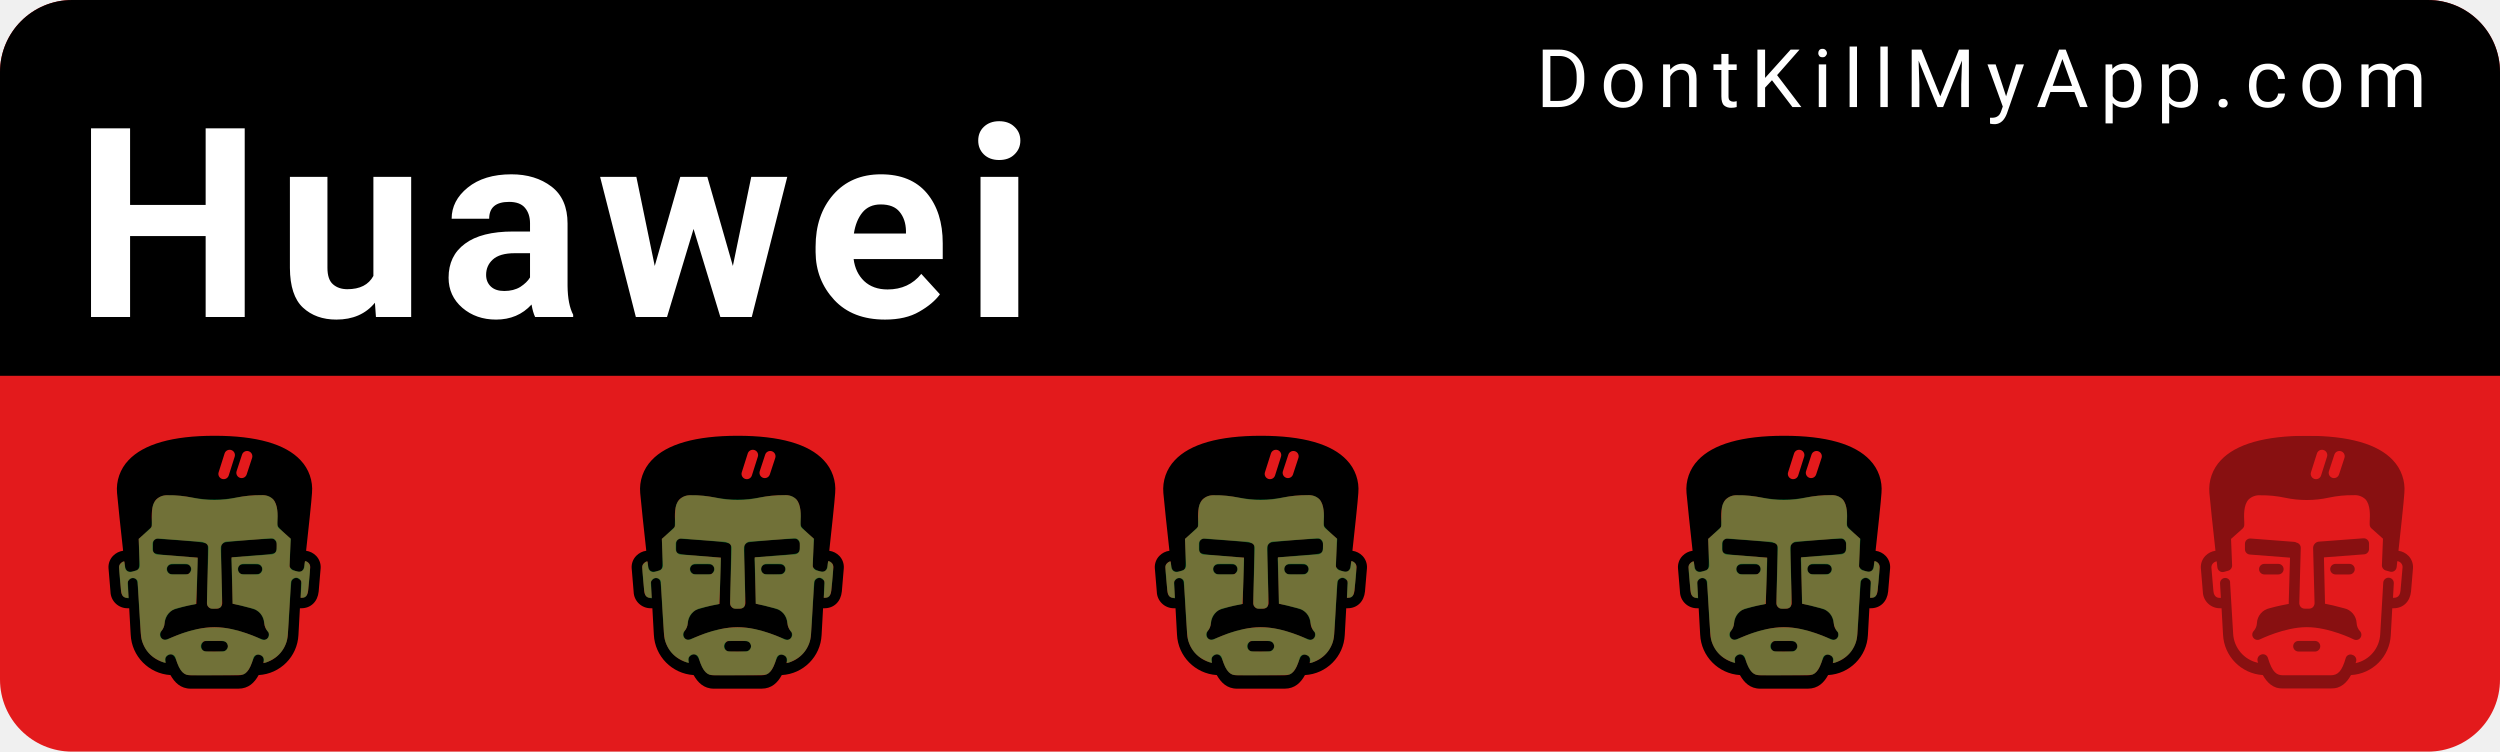
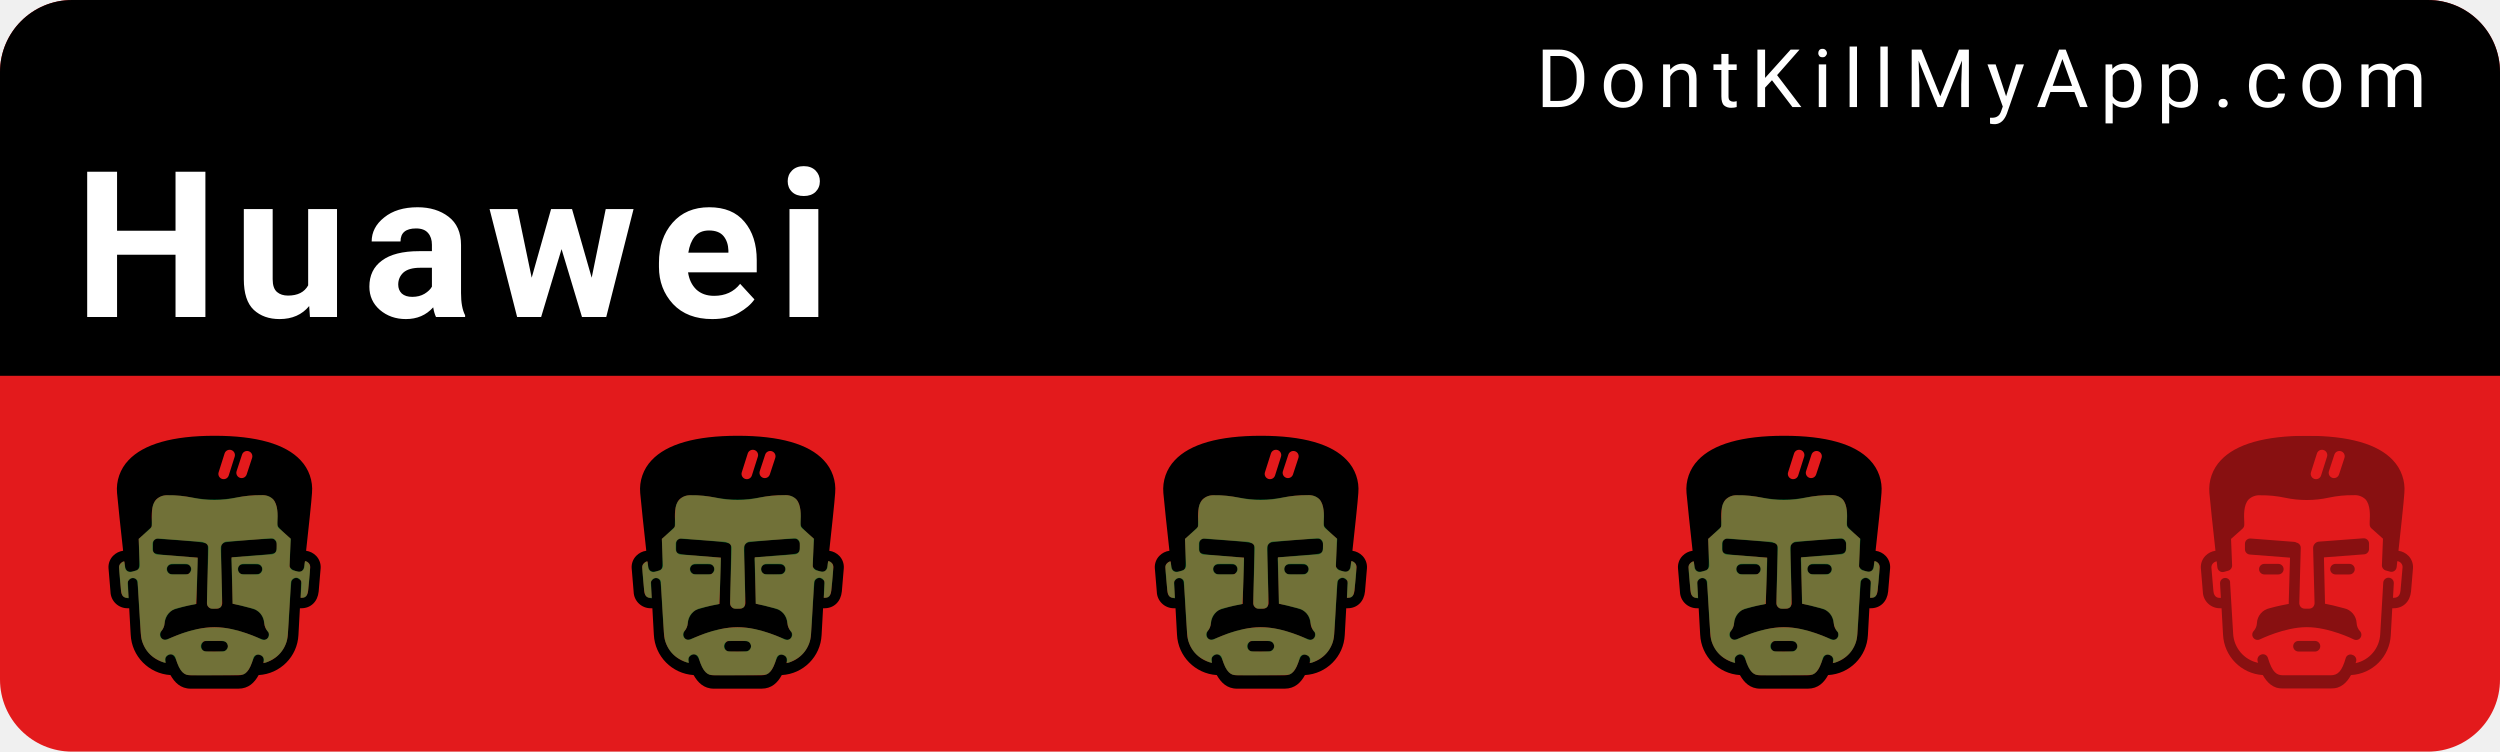
<svg xmlns="http://www.w3.org/2000/svg" width="153mm" height="46mm" viewBox="0 0 153 46" version="1.1" id="svg8">
  <defs id="defs2" />
  <g id="layer1" transform="translate(0,-251)">
    <rect style="color:#000000;clip-rule:nonzero;display:inline;overflow:visible;visibility:visible;opacity:1;isolation:auto;mix-blend-mode:normal;color-interpolation:sRGB;color-interpolation-filters:linearRGB;solid-color:#000000;solid-opacity:1;fill:#e31a1c;fill-opacity:1;fill-rule:nonzero;stroke:none;stroke-width:0.529;stroke-linecap:round;stroke-linejoin:miter;stroke-miterlimit:4;stroke-dasharray:none;stroke-dashoffset:0;stroke-opacity:1;color-rendering:auto;image-rendering:auto;shape-rendering:auto;text-rendering:auto;enable-background:accumulate" id="bkg" width="153" height="46" x="6.5503158e-15" y="251" rx="4.416" ry="4.416" />
    <path style="color:#000000;clip-rule:nonzero;display:inline;overflow:visible;visibility:visible;opacity:1;isolation:auto;mix-blend-mode:normal;color-interpolation:sRGB;color-interpolation-filters:linearRGB;solid-color:#000000;solid-opacity:1;fill:#000000;fill-opacity:1;fill-rule:nonzero;stroke:none;stroke-width:2;stroke-linecap:round;stroke-linejoin:miter;stroke-miterlimit:4;stroke-dasharray:none;stroke-dashoffset:0;stroke-opacity:1;color-rendering:auto;image-rendering:auto;shape-rendering:auto;text-rendering:auto;enable-background:accumulate" d="M 16.689,0 C 7.443,0 0,7.443 0,16.689 V 86.93 H 578.268 V 16.689 C 578.268,7.443 570.824,0 561.578,0 Z" id="bkgtop" transform="matrix(0.2645833,0,0,0.2645833,0,251)" />
    <text xml:space="preserve" style="font-style:normal;font-variant:normal;font-weight:300;font-stretch:normal;font-size:9.648px;line-height:0%;font-family:Roboto;-inkscape-font-specification:'Roboto Light';text-align:start;letter-spacing:0.685px;word-spacing:0px;writing-mode:lr-tb;text-anchor:start;fill:#ffffff;fill-opacity:1;stroke:none;stroke-width:0.201px;stroke-linecap:butt;stroke-linejoin:miter;stroke-opacity:1" x="94.007" y="257.55" id="link">
      <tspan id="tspan817" x="94.007" y="257.55" style="font-style:normal;font-variant:normal;font-weight:normal;font-stretch:normal;font-size:4.939px;font-family:Roboto;-inkscape-font-specification:Roboto;fill:#ffffff;stroke-width:0.201px">DontKillMyApp.com</tspan>
    </text>
    <text xml:space="preserve" style="font-style:normal;font-variant:normal;font-weight:bold;font-stretch:normal;font-size:12.7px;line-height:0%;font-family:Roboto;-inkscape-font-specification:'Roboto Bold';text-align:start;letter-spacing:0.902px;word-spacing:0px;writing-mode:lr-tb;text-anchor:start;fill:#ffffff;fill-opacity:1;stroke:none;stroke-width:0.265px;stroke-linecap:butt;stroke-linejoin:miter;stroke-opacity:1" x="4.538" y="270.402" id="vendor">
-       <tspan id="tspan821" x="4.538" y="270.402" style="font-style:normal;font-variant:normal;font-weight:bold;font-stretch:normal;font-size:16.228px;font-family:Roboto;-inkscape-font-specification:'Roboto Bold';fill:#ffffff;stroke-width:0.265px">Huawei</tspan>
+       <tspan id="tspan821" x="4.538" y="270.402" style="font-style:normal;font-variant:normal;font-weight:bold;font-stretch:normal;font-size:12.5px;font-family:Roboto;-inkscape-font-specification:'Roboto Bold';fill:#ffffff;stroke-width:0.265px">Huawei</tspan>
    </text>
    <g id="poo1" transform="matrix(0.01510025,0,0,0.01510025,5.393161,277.6693)">
      <svg data-name="Layer 1" viewBox="0 0 63.326 75.47" x="0px" y="0px" version="1.1" id="svg18" width="1025" height="1025">
        <defs id="defs22" />
        <path d="m 23.128,41.38 a 1.575,1.575 0 1 0 0,-3.15 h -4.17 a 1.575,1.575 0 1 0 0,3.15 z" id="path4" />
        <path d="m 40.188,38.23 a 1.575,1.575 0 0 0 0,3.15 h 4.17 a 1.575,1.575 0 1 0 0,-3.15 z" id="path6" />
        <path d="m 34.188,61.23 h -5.05 a 1.575,1.575 0 1 0 0,3.15 h 5.05 a 1.58,1.58 0 0 0 0,-3.15 z" id="path8" />
        <path d="m 48.448,30.6 -13.34,1 a 1.94,1.94 0 0 0 -1.6,1.87 l 0.43,16.3 a 1.77,1.77 0 0 1 -0.45,1.34 1.62,1.62 0 0 1 -1.19,0.48 h -1.27 a 1.62,1.62 0 0 1 -1.19,-0.48 1.79,1.79 0 0 1 -0.45,-1.36 l 0.43,-16.28 a 1.57,1.57 0 0 0 -1.25,-1.58 1.56,1.56 0 0 0 -0.7,-0.23 l -13,-1 a 1.57,1.57 0 0 0 -1.7,1.57 v 1.64 a 1.57,1.57 0 0 0 1.45,1.57 l 12,0.93 -0.38,13.22 a 5.46,5.46 0 0 0 0,0.58 c -1.2,0.22 -3.26,0.61 -5.7,1.29 a 4.77,4.77 0 0 0 -3.8,4.48 3.74,3.74 0 0 1 -0.95,2.31 1.58,1.58 0 0 0 1.83,2.51 c 0.07,0 7.3,-3.65 14,-3.65 6.7,0 13.94,3.61 14,3.65 a 1.57,1.57 0 0 0 1.83,-2.51 3.75,3.75 0 0 1 -0.95,-2.32 4.77,4.77 0 0 0 -3.76,-4.46 c -2.45,-0.69 -4.47,-1.12 -5.69,-1.35 0,-0.17 0,-0.33 0,-0.5 l -0.31,-13.33 12,-0.91 a 1.58,1.58 0 0 0 1.46,-1.57 v -1.64 a 1.58,1.58 0 0 0 -1.75,-1.57 z" id="path10" />
        <path d="m 61.978,35.84 a 5.16,5.16 0 0 0 -3,-1.52 c 0.63,-5.79 1.62,-14.85 1.76,-17.24 a 12.56,12.56 0 0 0 -3.42,-9.79 c -4.49,-4.82 -13.14,-7.29 -25.66,-7.29 -12.52,0 -21.16,2.47 -25.68,7.29 a 12.56,12.56 0 0 0 -3.42,9.79 c 0.18,2.39 1.18,11.45 1.81,17.23 a 5.16,5.16 0 0 0 -3,1.52 4.83,4.83 0 0 0 -1.36,3.64 v 0 l 0.59,7.07 a 5.07,5.07 0 0 0 5.14,4.93 1.56,1.56 0 0 0 0.45,0 l 0.44,7.86 a 12.69,12.69 0 0 0 11.87,12.08 c 1.24,2.19 3.02,4.06 6.05,4.06 h 14.19 c 3.07,0 4.86,-1.83 6.07,-4.06 a 12.58,12.58 0 0 0 11.88,-11.94 l 0.44,-8 a 1.55,1.55 0 0 0 0.42,0 c 2.85,0 4.88,-2 5.18,-5 l 0.59,-7 v 0 a 4.84,4.84 0 0 0 -1.34,-3.63 z m -23.74,-25.29 1.62,-4.93 a 1.581,1.581 0 1 1 3,1 l -1.62,4.93 a 1.581,1.581 0 0 1 -3,-1 z m -5.36,0.32 1.78,-5.61 a 1.581,1.581 0 0 1 3,1 l -1.78,5.61 a 1.581,1.581 0 1 1 -3,-1 z m 26.71,35.38 c -0.2,2.1 -1.59,2.1 -2,2.1 h -0.24 l 0.24,-4.34 a 1.581,1.581 0 1 0 -3.16,-0.08 c 0,0 0,0 0,0.06 l -0.89,15.2 a 9.31,9.31 0 0 1 -7.35,8.66 l 0.14,-0.45 a 1.58,1.58 0 0 0 -1.06,-2 1.47,1.47 0 0 0 -2,0.86 c -1.15,4 -2.33,5.21 -4.53,5.21 h -14.19 c -1.81,0 -3.19,-0.7 -4.53,-5.18 a 1.52,1.52 0 0 0 -2,-1 1.63,1.63 0 0 0 -1.06,2 c 0,0.15 0.09,0.32 0.14,0.47 a 9.4,9.4 0 0 1 -7.45,-8.68 L 8.738,44 v 0 a 1.52,1.52 0 0 0 -0.09,-0.74 1.51,1.51 0 0 0 -1.39,-0.84 1.56,1.56 0 0 0 -1.52,1.54 c 0,0 0,0.09 0,0.13 l 0.25,4.29 h -0.24 c -0.45,0 -1.83,0 -2,-2.08 l -0.59,-7 a 1.71,1.71 0 0 1 0.48,-1.24 2,2 0 0 1 1.1,-0.59 l 0.2,1.8 a 1.57,1.57 0 0 0 2,1.34 l 1.25,-0.35 a 1.57,1.57 0 0 0 1.15,-1.58 l -0.32,-7.9 3.45,-3.08 a 1.57,1.57 0 0 0 0.5,-1.23 c 0,-0.19 0,-0.4 0,-0.62 -0.1,-1.94 -0.27,-5.18 1.29,-6.84 a 4.59,4.59 0 0 1 3.48,-1.25 33.32,33.32 0 0 1 7.45,0.74 30.9,30.9 0 0 0 12.95,-0.03 33.3,33.3 0 0 1 7.45,-0.74 4.59,4.59 0 0 1 3.51,1.2 c 1.57,1.65 1.4,4.9 1.29,6.84 0,0.22 0,0.43 0,0.62 a 1.57,1.57 0 0 0 0.52,1.24 l 3.45,3.08 -0.32,7.9 a 1.57,1.57 0 0 0 1.15,1.58 l 1.25,0.35 a 1.57,1.57 0 0 0 2,-1.34 l 0.2,-1.8 a 2,2 0 0 1 1.09,0.57 1.71,1.71 0 0 1 0.48,1.24 z" id="path12" />
        <path style="opacity:0.5;fill:#00c853;fill-opacity:1;fill-rule:nonzero;stroke:none;stroke-width:0.339;stroke-linecap:round;stroke-linejoin:miter;stroke-miterlimit:4;stroke-dasharray:none;stroke-dashoffset:133.262;stroke-opacity:0.539;paint-order:normal" d="m 23.013,71.203 c -1.154,-0.53 -2.012,-1.805 -2.776,-4.127 -0.59,-1.793 -1.609,-2.306 -2.72,-1.371 -0.486,0.409 -0.53,0.526 -0.479,1.27 0.031,0.451 0.003,0.819 -0.064,0.819 C 16.551,67.794 14.716,66.955 13.756,66.323 11.989,65.159 10.91,63.746 10.115,61.556 9.694,60.396 9.62,59.534 8.869,46.907 8.677,43.672 8.627,43.334 8.286,42.937 7.742,42.304 6.788,42.332 6.216,42.997 l -0.425,0.494 0.117,2.518 0.117,2.518 -0.559,-0.12 C 3.978,48.087 3.845,47.753 3.454,43.349 3.029,38.555 3.019,38.754 3.705,38.068 c 0.862,-0.862 1.057,-0.773 1.198,0.548 0.198,1.852 1.06,2.321 3.029,1.65 1.35,-0.46 1.352,-0.47 1.211,-5.293 L 9.019,30.768 9.924,29.941 c 0.498,-0.455 1.362,-1.261 1.922,-1.791 l 1.017,-0.963 0.094,-3.015 c 0.083,-2.669 0.139,-3.117 0.49,-3.911 0.502,-1.136 1.494,-1.996 2.712,-2.351 1.195,-0.347 4.677,-0.209 7.577,0.301 4.117,0.724 5.096,0.828 7.833,0.828 2.753,1.97e-4 3.915,-0.125 7.872,-0.845 1.024,-0.186 3.05,-0.388 4.501,-0.448 2.923,-0.121 3.713,0.025 4.853,0.894 1.199,0.914 1.856,3.392 1.679,6.326 -0.065,1.083 -0.031,1.755 0.106,2.057 0.112,0.247 1.029,1.192 2.038,2.101 l 1.836,1.652 -0.097,1.454 c -0.053,0.799 -0.145,2.689 -0.204,4.198 l -0.107,2.745 0.494,0.494 c 0.553,0.553 2.089,0.992 2.824,0.807 0.57,-0.143 0.962,-0.757 1.062,-1.664 0.148,-1.34 0.199,-1.464 0.568,-1.367 0.188,0.049 0.531,0.314 0.762,0.59 0.52,0.618 0.529,1.147 0.104,5.638 -0.381,4.025 -0.656,4.655 -2.029,4.655 h -0.506 l 0.096,-2.504 0.096,-2.504 -0.545,-0.459 C 56.672,42.608 56.276,42.402 56.093,42.402 c -0.566,0 -1.276,0.468 -1.464,0.965 -0.098,0.26 -0.34,3.406 -0.538,6.991 -0.508,9.224 -0.609,10.286 -1.102,11.596 -0.892,2.371 -2.42,4.032 -4.758,5.173 -1.799,0.878 -2.048,0.876 -1.963,-0.013 0.082,-0.86 -0.275,-1.428 -1.061,-1.687 -0.466,-0.154 -0.693,-0.148 -1.058,0.027 -0.536,0.257 -0.705,0.552 -1.421,2.472 -0.595,1.594 -1.33,2.655 -2.189,3.16 -0.57,0.335 -0.872,0.348 -8.715,0.389 -7.607,0.039 -8.169,0.022 -8.81,-0.272 z m 11.583,-6.983 c 0.529,-0.184 1.036,-0.88 1.036,-1.421 0,-0.149 -0.115,-0.493 -0.255,-0.764 -0.384,-0.742 -1.122,-0.885 -4.209,-0.818 l -2.675,0.058 -0.408,0.475 c -0.728,0.847 -0.343,2.345 0.653,2.538 0.839,0.162 5.349,0.109 5.859,-0.069 z M 18.843,60.18 c 7.207,-3.126 13.088,-3.79 19.307,-2.181 1.849,0.478 4.563,1.42 6.313,2.19 0.83,0.365 1.738,0.664 2.017,0.664 0.751,0 1.339,-0.661 1.339,-1.506 0,-0.371 -0.075,-0.721 -0.167,-0.778 -0.425,-0.263 -1.054,-1.682 -1.199,-2.708 -0.271,-1.915 -1.127,-3.183 -2.677,-3.967 -0.337,-0.17 -1.994,-0.642 -3.683,-1.049 l -3.071,-0.739 -0.104,-5.164 c -0.057,-2.84 -0.147,-5.942 -0.199,-6.893 -0.093,-1.706 -0.089,-1.73 0.297,-1.807 0.215,-0.043 3.006,-0.269 6.201,-0.502 6.205,-0.453 6.471,-0.507 6.81,-1.399 0.089,-0.234 0.162,-0.91 0.162,-1.502 0,-0.911 -0.067,-1.156 -0.438,-1.597 -0.384,-0.456 -0.546,-0.521 -1.312,-0.524 -1.924,-0.008 -13.26,0.909 -13.768,1.113 -0.295,0.119 -0.669,0.417 -0.829,0.663 -0.275,0.419 -0.279,0.97 -0.076,9.067 0.234,9.304 0.23,9.375 -0.627,9.833 -0.253,0.135 -0.935,0.234 -1.612,0.233 -1.11,-0.001 -1.2,-0.031 -1.666,-0.553 -0.586,-0.656 -0.555,0.366 -0.298,-9.772 0.111,-4.376 0.149,-8.165 0.085,-8.42 -0.246,-0.977 -0.806,-1.093 -7.975,-1.652 -3.589,-0.28 -6.757,-0.508 -7.041,-0.508 -0.322,0 -0.672,0.156 -0.931,0.416 -0.379,0.379 -0.416,0.549 -0.416,1.917 0,2.377 -0.444,2.201 7.066,2.788 3.417,0.267 6.236,0.508 6.264,0.536 0.136,0.136 -0.366,13.739 -0.51,13.833 -0.09,0.059 -0.504,0.153 -0.919,0.21 -1.393,0.191 -5.532,1.303 -6.053,1.626 -1.322,0.82 -2.157,2.189 -2.367,3.881 -0.116,0.936 -0.408,1.651 -0.965,2.366 -0.464,0.596 -0.416,1.627 0.101,2.143 0.577,0.577 1.128,0.528 2.941,-0.258 z m 5.376,-19.353 c 0.55,-0.64 0.547,-1.517 -0.007,-2.072 -0.407,-0.407 -0.474,-0.416 -3.122,-0.416 -2.575,0 -2.729,0.019 -3.156,0.387 -0.802,0.69 -0.52,2.064 0.515,2.506 0.186,0.08 1.469,0.128 2.851,0.107 l 2.512,-0.038 z m 21.175,0.014 c 0.625,-0.625 0.614,-1.567 -0.024,-2.116 -0.426,-0.367 -0.582,-0.386 -3.155,-0.386 -2.648,0 -2.716,0.009 -3.122,0.416 -0.717,0.717 -0.447,2.075 0.491,2.47 0.2,0.084 1.485,0.136 2.856,0.115 2.466,-0.037 2.499,-0.043 2.954,-0.498 z" id="path834" />
      </svg>
    </g>
    <g transform="matrix(0.01510025,0,0,0.01510025,37.41043,277.6693)" id="poo2">
      <svg data-name="Layer 1" viewBox="0 0 63.326 75.47" x="0px" y="0px" version="1.1" id="svg18" width="1025" height="1025">
        <defs id="defs22" />
        <path d="m 23.128,41.38 a 1.575,1.575 0 1 0 0,-3.15 h -4.17 a 1.575,1.575 0 1 0 0,3.15 z" id="path4" />
        <path d="m 40.188,38.23 a 1.575,1.575 0 0 0 0,3.15 h 4.17 a 1.575,1.575 0 1 0 0,-3.15 z" id="path6" />
        <path d="m 34.188,61.23 h -5.05 a 1.575,1.575 0 1 0 0,3.15 h 5.05 a 1.58,1.58 0 0 0 0,-3.15 z" id="path8" />
        <path d="m 48.448,30.6 -13.34,1 a 1.94,1.94 0 0 0 -1.6,1.87 l 0.43,16.3 a 1.77,1.77 0 0 1 -0.45,1.34 1.62,1.62 0 0 1 -1.19,0.48 h -1.27 a 1.62,1.62 0 0 1 -1.19,-0.48 1.79,1.79 0 0 1 -0.45,-1.36 l 0.43,-16.28 a 1.57,1.57 0 0 0 -1.25,-1.58 1.56,1.56 0 0 0 -0.7,-0.23 l -13,-1 a 1.57,1.57 0 0 0 -1.7,1.57 v 1.64 a 1.57,1.57 0 0 0 1.45,1.57 l 12,0.93 -0.38,13.22 a 5.46,5.46 0 0 0 0,0.58 c -1.2,0.22 -3.26,0.61 -5.7,1.29 a 4.77,4.77 0 0 0 -3.8,4.48 3.74,3.74 0 0 1 -0.95,2.31 1.58,1.58 0 0 0 1.83,2.51 c 0.07,0 7.3,-3.65 14,-3.65 6.7,0 13.94,3.61 14,3.65 a 1.57,1.57 0 0 0 1.83,-2.51 3.75,3.75 0 0 1 -0.95,-2.32 4.77,4.77 0 0 0 -3.76,-4.46 c -2.45,-0.69 -4.47,-1.12 -5.69,-1.35 0,-0.17 0,-0.33 0,-0.5 l -0.31,-13.33 12,-0.91 a 1.58,1.58 0 0 0 1.46,-1.57 v -1.64 a 1.58,1.58 0 0 0 -1.75,-1.57 z" id="path10" />
        <path d="m 61.978,35.84 a 5.16,5.16 0 0 0 -3,-1.52 c 0.63,-5.79 1.62,-14.85 1.76,-17.24 a 12.56,12.56 0 0 0 -3.42,-9.79 c -4.49,-4.82 -13.14,-7.29 -25.66,-7.29 -12.52,0 -21.16,2.47 -25.68,7.29 a 12.56,12.56 0 0 0 -3.42,9.79 c 0.18,2.39 1.18,11.45 1.81,17.23 a 5.16,5.16 0 0 0 -3,1.52 4.83,4.83 0 0 0 -1.36,3.64 v 0 l 0.59,7.07 a 5.07,5.07 0 0 0 5.14,4.93 1.56,1.56 0 0 0 0.45,0 l 0.44,7.86 a 12.69,12.69 0 0 0 11.87,12.08 c 1.24,2.19 3.02,4.06 6.05,4.06 h 14.19 c 3.07,0 4.86,-1.83 6.07,-4.06 a 12.58,12.58 0 0 0 11.88,-11.94 l 0.44,-8 a 1.55,1.55 0 0 0 0.42,0 c 2.85,0 4.88,-2 5.18,-5 l 0.59,-7 v 0 a 4.84,4.84 0 0 0 -1.34,-3.63 z m -23.74,-25.29 1.62,-4.93 a 1.581,1.581 0 1 1 3,1 l -1.62,4.93 a 1.581,1.581 0 0 1 -3,-1 z m -5.36,0.32 1.78,-5.61 a 1.581,1.581 0 0 1 3,1 l -1.78,5.61 a 1.581,1.581 0 1 1 -3,-1 z m 26.71,35.38 c -0.2,2.1 -1.59,2.1 -2,2.1 h -0.24 l 0.24,-4.34 a 1.581,1.581 0 1 0 -3.16,-0.08 c 0,0 0,0 0,0.06 l -0.89,15.2 a 9.31,9.31 0 0 1 -7.35,8.66 l 0.14,-0.45 a 1.58,1.58 0 0 0 -1.06,-2 1.47,1.47 0 0 0 -2,0.86 c -1.15,4 -2.33,5.21 -4.53,5.21 h -14.19 c -1.81,0 -3.19,-0.7 -4.53,-5.18 a 1.52,1.52 0 0 0 -2,-1 1.63,1.63 0 0 0 -1.06,2 c 0,0.15 0.09,0.32 0.14,0.47 a 9.4,9.4 0 0 1 -7.45,-8.68 L 8.738,44 v 0 a 1.52,1.52 0 0 0 -0.09,-0.74 1.51,1.51 0 0 0 -1.39,-0.84 1.56,1.56 0 0 0 -1.52,1.54 c 0,0 0,0.09 0,0.13 l 0.25,4.29 h -0.24 c -0.45,0 -1.83,0 -2,-2.08 l -0.59,-7 a 1.71,1.71 0 0 1 0.48,-1.24 2,2 0 0 1 1.1,-0.59 l 0.2,1.8 a 1.57,1.57 0 0 0 2,1.34 l 1.25,-0.35 a 1.57,1.57 0 0 0 1.15,-1.58 l -0.32,-7.9 3.45,-3.08 a 1.57,1.57 0 0 0 0.5,-1.23 c 0,-0.19 0,-0.4 0,-0.62 -0.1,-1.94 -0.27,-5.18 1.29,-6.84 a 4.59,4.59 0 0 1 3.48,-1.25 33.32,33.32 0 0 1 7.45,0.74 30.9,30.9 0 0 0 12.95,-0.03 33.3,33.3 0 0 1 7.45,-0.74 4.59,4.59 0 0 1 3.51,1.2 c 1.57,1.65 1.4,4.9 1.29,6.84 0,0.22 0,0.43 0,0.62 a 1.57,1.57 0 0 0 0.52,1.24 l 3.45,3.08 -0.32,7.9 a 1.57,1.57 0 0 0 1.15,1.58 l 1.25,0.35 a 1.57,1.57 0 0 0 2,-1.34 l 0.2,-1.8 a 2,2 0 0 1 1.09,0.57 1.71,1.71 0 0 1 0.48,1.24 z" id="path12" />
        <path style="opacity:0.5;fill:#00c853;fill-opacity:1;fill-rule:nonzero;stroke:none;stroke-width:0.339;stroke-linecap:round;stroke-linejoin:miter;stroke-miterlimit:4;stroke-dasharray:none;stroke-dashoffset:133.262;stroke-opacity:0.539;paint-order:normal" d="m 23.013,71.203 c -1.154,-0.53 -2.012,-1.805 -2.776,-4.127 -0.59,-1.793 -1.609,-2.306 -2.72,-1.371 -0.486,0.409 -0.53,0.526 -0.479,1.27 0.031,0.451 0.003,0.819 -0.064,0.819 C 16.551,67.794 14.716,66.955 13.756,66.323 11.989,65.159 10.91,63.746 10.115,61.556 9.694,60.396 9.62,59.534 8.869,46.907 8.677,43.672 8.627,43.334 8.286,42.937 7.742,42.304 6.788,42.332 6.216,42.997 l -0.425,0.494 0.117,2.518 0.117,2.518 -0.559,-0.12 C 3.978,48.087 3.845,47.753 3.454,43.349 3.029,38.555 3.019,38.754 3.705,38.068 c 0.862,-0.862 1.057,-0.773 1.198,0.548 0.198,1.852 1.06,2.321 3.029,1.65 1.35,-0.46 1.352,-0.47 1.211,-5.293 L 9.019,30.768 9.924,29.941 c 0.498,-0.455 1.362,-1.261 1.922,-1.791 l 1.017,-0.963 0.094,-3.015 c 0.083,-2.669 0.139,-3.117 0.49,-3.911 0.502,-1.136 1.494,-1.996 2.712,-2.351 1.195,-0.347 4.677,-0.209 7.577,0.301 4.117,0.724 5.096,0.828 7.833,0.828 2.753,1.97e-4 3.915,-0.125 7.872,-0.845 1.024,-0.186 3.05,-0.388 4.501,-0.448 2.923,-0.121 3.713,0.025 4.853,0.894 1.199,0.914 1.856,3.392 1.679,6.326 -0.065,1.083 -0.031,1.755 0.106,2.057 0.112,0.247 1.029,1.192 2.038,2.101 l 1.836,1.652 -0.097,1.454 c -0.053,0.799 -0.145,2.689 -0.204,4.198 l -0.107,2.745 0.494,0.494 c 0.553,0.553 2.089,0.992 2.824,0.807 0.57,-0.143 0.962,-0.757 1.062,-1.664 0.148,-1.34 0.199,-1.464 0.568,-1.367 0.188,0.049 0.531,0.314 0.762,0.59 0.52,0.618 0.529,1.147 0.104,5.638 -0.381,4.025 -0.656,4.655 -2.029,4.655 h -0.506 l 0.096,-2.504 0.096,-2.504 -0.545,-0.459 C 56.672,42.608 56.276,42.402 56.093,42.402 c -0.566,0 -1.276,0.468 -1.464,0.965 -0.098,0.26 -0.34,3.406 -0.538,6.991 -0.508,9.224 -0.609,10.286 -1.102,11.596 -0.892,2.371 -2.42,4.032 -4.758,5.173 -1.799,0.878 -2.048,0.876 -1.963,-0.013 0.082,-0.86 -0.275,-1.428 -1.061,-1.687 -0.466,-0.154 -0.693,-0.148 -1.058,0.027 -0.536,0.257 -0.705,0.552 -1.421,2.472 -0.595,1.594 -1.33,2.655 -2.189,3.16 -0.57,0.335 -0.872,0.348 -8.715,0.389 -7.607,0.039 -8.169,0.022 -8.81,-0.272 z m 11.583,-6.983 c 0.529,-0.184 1.036,-0.88 1.036,-1.421 0,-0.149 -0.115,-0.493 -0.255,-0.764 -0.384,-0.742 -1.122,-0.885 -4.209,-0.818 l -2.675,0.058 -0.408,0.475 c -0.728,0.847 -0.343,2.345 0.653,2.538 0.839,0.162 5.349,0.109 5.859,-0.069 z M 18.843,60.18 c 7.207,-3.126 13.088,-3.79 19.307,-2.181 1.849,0.478 4.563,1.42 6.313,2.19 0.83,0.365 1.738,0.664 2.017,0.664 0.751,0 1.339,-0.661 1.339,-1.506 0,-0.371 -0.075,-0.721 -0.167,-0.778 -0.425,-0.263 -1.054,-1.682 -1.199,-2.708 -0.271,-1.915 -1.127,-3.183 -2.677,-3.967 -0.337,-0.17 -1.994,-0.642 -3.683,-1.049 l -3.071,-0.739 -0.104,-5.164 c -0.057,-2.84 -0.147,-5.942 -0.199,-6.893 -0.093,-1.706 -0.089,-1.73 0.297,-1.807 0.215,-0.043 3.006,-0.269 6.201,-0.502 6.205,-0.453 6.471,-0.507 6.81,-1.399 0.089,-0.234 0.162,-0.91 0.162,-1.502 0,-0.911 -0.067,-1.156 -0.438,-1.597 -0.384,-0.456 -0.546,-0.521 -1.312,-0.524 -1.924,-0.008 -13.26,0.909 -13.768,1.113 -0.295,0.119 -0.669,0.417 -0.829,0.663 -0.275,0.419 -0.279,0.97 -0.076,9.067 0.234,9.304 0.23,9.375 -0.627,9.833 -0.253,0.135 -0.935,0.234 -1.612,0.233 -1.11,-0.001 -1.2,-0.031 -1.666,-0.553 -0.586,-0.656 -0.555,0.366 -0.298,-9.772 0.111,-4.376 0.149,-8.165 0.085,-8.42 -0.246,-0.977 -0.806,-1.093 -7.975,-1.652 -3.589,-0.28 -6.757,-0.508 -7.041,-0.508 -0.322,0 -0.672,0.156 -0.931,0.416 -0.379,0.379 -0.416,0.549 -0.416,1.917 0,2.377 -0.444,2.201 7.066,2.788 3.417,0.267 6.236,0.508 6.264,0.536 0.136,0.136 -0.366,13.739 -0.51,13.833 -0.09,0.059 -0.504,0.153 -0.919,0.21 -1.393,0.191 -5.532,1.303 -6.053,1.626 -1.322,0.82 -2.157,2.189 -2.367,3.881 -0.116,0.936 -0.408,1.651 -0.965,2.366 -0.464,0.596 -0.416,1.627 0.101,2.143 0.577,0.577 1.128,0.528 2.941,-0.258 z m 5.376,-19.353 c 0.55,-0.64 0.547,-1.517 -0.007,-2.072 -0.407,-0.407 -0.474,-0.416 -3.122,-0.416 -2.575,0 -2.729,0.019 -3.156,0.387 -0.802,0.69 -0.52,2.064 0.515,2.506 0.186,0.08 1.469,0.128 2.851,0.107 l 2.512,-0.038 z m 21.175,0.014 c 0.625,-0.625 0.614,-1.567 -0.024,-2.116 -0.426,-0.367 -0.582,-0.386 -3.155,-0.386 -2.648,0 -2.716,0.009 -3.122,0.416 -0.717,0.717 -0.447,2.075 0.491,2.47 0.2,0.084 1.485,0.136 2.856,0.115 2.466,-0.037 2.499,-0.043 2.954,-0.498 z" id="path834" />
      </svg>
    </g>
    <g id="poo3" transform="matrix(0.01510025,0,0,0.01510025,69.4277,277.6693)">
      <svg data-name="Layer 1" viewBox="0 0 63.326 75.47" x="0px" y="0px" version="1.1" id="svg18" width="1025" height="1025">
        <defs id="defs22" />
        <path d="m 23.128,41.38 a 1.575,1.575 0 1 0 0,-3.15 h -4.17 a 1.575,1.575 0 1 0 0,3.15 z" id="path4" />
        <path d="m 40.188,38.23 a 1.575,1.575 0 0 0 0,3.15 h 4.17 a 1.575,1.575 0 1 0 0,-3.15 z" id="path6" />
        <path d="m 34.188,61.23 h -5.05 a 1.575,1.575 0 1 0 0,3.15 h 5.05 a 1.58,1.58 0 0 0 0,-3.15 z" id="path8" />
        <path d="m 48.448,30.6 -13.34,1 a 1.94,1.94 0 0 0 -1.6,1.87 l 0.43,16.3 a 1.77,1.77 0 0 1 -0.45,1.34 1.62,1.62 0 0 1 -1.19,0.48 h -1.27 a 1.62,1.62 0 0 1 -1.19,-0.48 1.79,1.79 0 0 1 -0.45,-1.36 l 0.43,-16.28 a 1.57,1.57 0 0 0 -1.25,-1.58 1.56,1.56 0 0 0 -0.7,-0.23 l -13,-1 a 1.57,1.57 0 0 0 -1.7,1.57 v 1.64 a 1.57,1.57 0 0 0 1.45,1.57 l 12,0.93 -0.38,13.22 a 5.46,5.46 0 0 0 0,0.58 c -1.2,0.22 -3.26,0.61 -5.7,1.29 a 4.77,4.77 0 0 0 -3.8,4.48 3.74,3.74 0 0 1 -0.95,2.31 1.58,1.58 0 0 0 1.83,2.51 c 0.07,0 7.3,-3.65 14,-3.65 6.7,0 13.94,3.61 14,3.65 a 1.57,1.57 0 0 0 1.83,-2.51 3.75,3.75 0 0 1 -0.95,-2.32 4.77,4.77 0 0 0 -3.76,-4.46 c -2.45,-0.69 -4.47,-1.12 -5.69,-1.35 0,-0.17 0,-0.33 0,-0.5 l -0.31,-13.33 12,-0.91 a 1.58,1.58 0 0 0 1.46,-1.57 v -1.64 a 1.58,1.58 0 0 0 -1.75,-1.57 z" id="path10" />
        <path d="m 61.978,35.84 a 5.16,5.16 0 0 0 -3,-1.52 c 0.63,-5.79 1.62,-14.85 1.76,-17.24 a 12.56,12.56 0 0 0 -3.42,-9.79 c -4.49,-4.82 -13.14,-7.29 -25.66,-7.29 -12.52,0 -21.16,2.47 -25.68,7.29 a 12.56,12.56 0 0 0 -3.42,9.79 c 0.18,2.39 1.18,11.45 1.81,17.23 a 5.16,5.16 0 0 0 -3,1.52 4.83,4.83 0 0 0 -1.36,3.64 v 0 l 0.59,7.07 a 5.07,5.07 0 0 0 5.14,4.93 1.56,1.56 0 0 0 0.45,0 l 0.44,7.86 a 12.69,12.69 0 0 0 11.87,12.08 c 1.24,2.19 3.02,4.06 6.05,4.06 h 14.19 c 3.07,0 4.86,-1.83 6.07,-4.06 a 12.58,12.58 0 0 0 11.88,-11.94 l 0.44,-8 a 1.55,1.55 0 0 0 0.42,0 c 2.85,0 4.88,-2 5.18,-5 l 0.59,-7 v 0 a 4.84,4.84 0 0 0 -1.34,-3.63 z m -23.74,-25.29 1.62,-4.93 a 1.581,1.581 0 1 1 3,1 l -1.62,4.93 a 1.581,1.581 0 0 1 -3,-1 z m -5.36,0.32 1.78,-5.61 a 1.581,1.581 0 0 1 3,1 l -1.78,5.61 a 1.581,1.581 0 1 1 -3,-1 z m 26.71,35.38 c -0.2,2.1 -1.59,2.1 -2,2.1 h -0.24 l 0.24,-4.34 a 1.581,1.581 0 1 0 -3.16,-0.08 c 0,0 0,0 0,0.06 l -0.89,15.2 a 9.31,9.31 0 0 1 -7.35,8.66 l 0.14,-0.45 a 1.58,1.58 0 0 0 -1.06,-2 1.47,1.47 0 0 0 -2,0.86 c -1.15,4 -2.33,5.21 -4.53,5.21 h -14.19 c -1.81,0 -3.19,-0.7 -4.53,-5.18 a 1.52,1.52 0 0 0 -2,-1 1.63,1.63 0 0 0 -1.06,2 c 0,0.15 0.09,0.32 0.14,0.47 a 9.4,9.4 0 0 1 -7.45,-8.68 L 8.738,44 v 0 a 1.52,1.52 0 0 0 -0.09,-0.74 1.51,1.51 0 0 0 -1.39,-0.84 1.56,1.56 0 0 0 -1.52,1.54 c 0,0 0,0.09 0,0.13 l 0.25,4.29 h -0.24 c -0.45,0 -1.83,0 -2,-2.08 l -0.59,-7 a 1.71,1.71 0 0 1 0.48,-1.24 2,2 0 0 1 1.1,-0.59 l 0.2,1.8 a 1.57,1.57 0 0 0 2,1.34 l 1.25,-0.35 a 1.57,1.57 0 0 0 1.15,-1.58 l -0.32,-7.9 3.45,-3.08 a 1.57,1.57 0 0 0 0.5,-1.23 c 0,-0.19 0,-0.4 0,-0.62 -0.1,-1.94 -0.27,-5.18 1.29,-6.84 a 4.59,4.59 0 0 1 3.48,-1.25 33.32,33.32 0 0 1 7.45,0.74 30.9,30.9 0 0 0 12.95,-0.03 33.3,33.3 0 0 1 7.45,-0.74 4.59,4.59 0 0 1 3.51,1.2 c 1.57,1.65 1.4,4.9 1.29,6.84 0,0.22 0,0.43 0,0.62 a 1.57,1.57 0 0 0 0.52,1.24 l 3.45,3.08 -0.32,7.9 a 1.57,1.57 0 0 0 1.15,1.58 l 1.25,0.35 a 1.57,1.57 0 0 0 2,-1.34 l 0.2,-1.8 a 2,2 0 0 1 1.09,0.57 1.71,1.71 0 0 1 0.48,1.24 z" id="path12" />
        <path style="opacity:0.5;fill:#00c853;fill-opacity:1;fill-rule:nonzero;stroke:none;stroke-width:0.339;stroke-linecap:round;stroke-linejoin:miter;stroke-miterlimit:4;stroke-dasharray:none;stroke-dashoffset:133.262;stroke-opacity:0.539;paint-order:normal" d="m 23.013,71.203 c -1.154,-0.53 -2.012,-1.805 -2.776,-4.127 -0.59,-1.793 -1.609,-2.306 -2.72,-1.371 -0.486,0.409 -0.53,0.526 -0.479,1.27 0.031,0.451 0.003,0.819 -0.064,0.819 C 16.551,67.794 14.716,66.955 13.756,66.323 11.989,65.159 10.91,63.746 10.115,61.556 9.694,60.396 9.62,59.534 8.869,46.907 8.677,43.672 8.627,43.334 8.286,42.937 7.742,42.304 6.788,42.332 6.216,42.997 l -0.425,0.494 0.117,2.518 0.117,2.518 -0.559,-0.12 C 3.978,48.087 3.845,47.753 3.454,43.349 3.029,38.555 3.019,38.754 3.705,38.068 c 0.862,-0.862 1.057,-0.773 1.198,0.548 0.198,1.852 1.06,2.321 3.029,1.65 1.35,-0.46 1.352,-0.47 1.211,-5.293 L 9.019,30.768 9.924,29.941 c 0.498,-0.455 1.362,-1.261 1.922,-1.791 l 1.017,-0.963 0.094,-3.015 c 0.083,-2.669 0.139,-3.117 0.49,-3.911 0.502,-1.136 1.494,-1.996 2.712,-2.351 1.195,-0.347 4.677,-0.209 7.577,0.301 4.117,0.724 5.096,0.828 7.833,0.828 2.753,1.97e-4 3.915,-0.125 7.872,-0.845 1.024,-0.186 3.05,-0.388 4.501,-0.448 2.923,-0.121 3.713,0.025 4.853,0.894 1.199,0.914 1.856,3.392 1.679,6.326 -0.065,1.083 -0.031,1.755 0.106,2.057 0.112,0.247 1.029,1.192 2.038,2.101 l 1.836,1.652 -0.097,1.454 c -0.053,0.799 -0.145,2.689 -0.204,4.198 l -0.107,2.745 0.494,0.494 c 0.553,0.553 2.089,0.992 2.824,0.807 0.57,-0.143 0.962,-0.757 1.062,-1.664 0.148,-1.34 0.199,-1.464 0.568,-1.367 0.188,0.049 0.531,0.314 0.762,0.59 0.52,0.618 0.529,1.147 0.104,5.638 -0.381,4.025 -0.656,4.655 -2.029,4.655 h -0.506 l 0.096,-2.504 0.096,-2.504 -0.545,-0.459 C 56.672,42.608 56.276,42.402 56.093,42.402 c -0.566,0 -1.276,0.468 -1.464,0.965 -0.098,0.26 -0.34,3.406 -0.538,6.991 -0.508,9.224 -0.609,10.286 -1.102,11.596 -0.892,2.371 -2.42,4.032 -4.758,5.173 -1.799,0.878 -2.048,0.876 -1.963,-0.013 0.082,-0.86 -0.275,-1.428 -1.061,-1.687 -0.466,-0.154 -0.693,-0.148 -1.058,0.027 -0.536,0.257 -0.705,0.552 -1.421,2.472 -0.595,1.594 -1.33,2.655 -2.189,3.16 -0.57,0.335 -0.872,0.348 -8.715,0.389 -7.607,0.039 -8.169,0.022 -8.81,-0.272 z m 11.583,-6.983 c 0.529,-0.184 1.036,-0.88 1.036,-1.421 0,-0.149 -0.115,-0.493 -0.255,-0.764 -0.384,-0.742 -1.122,-0.885 -4.209,-0.818 l -2.675,0.058 -0.408,0.475 c -0.728,0.847 -0.343,2.345 0.653,2.538 0.839,0.162 5.349,0.109 5.859,-0.069 z M 18.843,60.18 c 7.207,-3.126 13.088,-3.79 19.307,-2.181 1.849,0.478 4.563,1.42 6.313,2.19 0.83,0.365 1.738,0.664 2.017,0.664 0.751,0 1.339,-0.661 1.339,-1.506 0,-0.371 -0.075,-0.721 -0.167,-0.778 -0.425,-0.263 -1.054,-1.682 -1.199,-2.708 -0.271,-1.915 -1.127,-3.183 -2.677,-3.967 -0.337,-0.17 -1.994,-0.642 -3.683,-1.049 l -3.071,-0.739 -0.104,-5.164 c -0.057,-2.84 -0.147,-5.942 -0.199,-6.893 -0.093,-1.706 -0.089,-1.73 0.297,-1.807 0.215,-0.043 3.006,-0.269 6.201,-0.502 6.205,-0.453 6.471,-0.507 6.81,-1.399 0.089,-0.234 0.162,-0.91 0.162,-1.502 0,-0.911 -0.067,-1.156 -0.438,-1.597 -0.384,-0.456 -0.546,-0.521 -1.312,-0.524 -1.924,-0.008 -13.26,0.909 -13.768,1.113 -0.295,0.119 -0.669,0.417 -0.829,0.663 -0.275,0.419 -0.279,0.97 -0.076,9.067 0.234,9.304 0.23,9.375 -0.627,9.833 -0.253,0.135 -0.935,0.234 -1.612,0.233 -1.11,-0.001 -1.2,-0.031 -1.666,-0.553 -0.586,-0.656 -0.555,0.366 -0.298,-9.772 0.111,-4.376 0.149,-8.165 0.085,-8.42 -0.246,-0.977 -0.806,-1.093 -7.975,-1.652 -3.589,-0.28 -6.757,-0.508 -7.041,-0.508 -0.322,0 -0.672,0.156 -0.931,0.416 -0.379,0.379 -0.416,0.549 -0.416,1.917 0,2.377 -0.444,2.201 7.066,2.788 3.417,0.267 6.236,0.508 6.264,0.536 0.136,0.136 -0.366,13.739 -0.51,13.833 -0.09,0.059 -0.504,0.153 -0.919,0.21 -1.393,0.191 -5.532,1.303 -6.053,1.626 -1.322,0.82 -2.157,2.189 -2.367,3.881 -0.116,0.936 -0.408,1.651 -0.965,2.366 -0.464,0.596 -0.416,1.627 0.101,2.143 0.577,0.577 1.128,0.528 2.941,-0.258 z m 5.376,-19.353 c 0.55,-0.64 0.547,-1.517 -0.007,-2.072 -0.407,-0.407 -0.474,-0.416 -3.122,-0.416 -2.575,0 -2.729,0.019 -3.156,0.387 -0.802,0.69 -0.52,2.064 0.515,2.506 0.186,0.08 1.469,0.128 2.851,0.107 l 2.512,-0.038 z m 21.175,0.014 c 0.625,-0.625 0.614,-1.567 -0.024,-2.116 -0.426,-0.367 -0.582,-0.386 -3.155,-0.386 -2.648,0 -2.716,0.009 -3.122,0.416 -0.717,0.717 -0.447,2.075 0.491,2.47 0.2,0.084 1.485,0.136 2.856,0.115 2.466,-0.037 2.499,-0.043 2.954,-0.498 z" id="path834" />
      </svg>
    </g>
    <g transform="matrix(0.01510025,0,0,0.01510025,101.445,277.6693)" id="poo4">
      <svg data-name="Layer 1" viewBox="0 0 63.326 75.47" x="0px" y="0px" version="1.1" id="svg18" width="1025" height="1025">
        <defs id="defs22" />
        <path d="m 23.128,41.38 a 1.575,1.575 0 1 0 0,-3.15 h -4.17 a 1.575,1.575 0 1 0 0,3.15 z" id="path4" />
        <path d="m 40.188,38.23 a 1.575,1.575 0 0 0 0,3.15 h 4.17 a 1.575,1.575 0 1 0 0,-3.15 z" id="path6" />
        <path d="m 34.188,61.23 h -5.05 a 1.575,1.575 0 1 0 0,3.15 h 5.05 a 1.58,1.58 0 0 0 0,-3.15 z" id="path8" />
        <path d="m 48.448,30.6 -13.34,1 a 1.94,1.94 0 0 0 -1.6,1.87 l 0.43,16.3 a 1.77,1.77 0 0 1 -0.45,1.34 1.62,1.62 0 0 1 -1.19,0.48 h -1.27 a 1.62,1.62 0 0 1 -1.19,-0.48 1.79,1.79 0 0 1 -0.45,-1.36 l 0.43,-16.28 a 1.57,1.57 0 0 0 -1.25,-1.58 1.56,1.56 0 0 0 -0.7,-0.23 l -13,-1 a 1.57,1.57 0 0 0 -1.7,1.57 v 1.64 a 1.57,1.57 0 0 0 1.45,1.57 l 12,0.93 -0.38,13.22 a 5.46,5.46 0 0 0 0,0.58 c -1.2,0.22 -3.26,0.61 -5.7,1.29 a 4.77,4.77 0 0 0 -3.8,4.48 3.74,3.74 0 0 1 -0.95,2.31 1.58,1.58 0 0 0 1.83,2.51 c 0.07,0 7.3,-3.65 14,-3.65 6.7,0 13.94,3.61 14,3.65 a 1.57,1.57 0 0 0 1.83,-2.51 3.75,3.75 0 0 1 -0.95,-2.32 4.77,4.77 0 0 0 -3.76,-4.46 c -2.45,-0.69 -4.47,-1.12 -5.69,-1.35 0,-0.17 0,-0.33 0,-0.5 l -0.31,-13.33 12,-0.91 a 1.58,1.58 0 0 0 1.46,-1.57 v -1.64 a 1.58,1.58 0 0 0 -1.75,-1.57 z" id="path10" />
        <path d="m 61.978,35.84 a 5.16,5.16 0 0 0 -3,-1.52 c 0.63,-5.79 1.62,-14.85 1.76,-17.24 a 12.56,12.56 0 0 0 -3.42,-9.79 c -4.49,-4.82 -13.14,-7.29 -25.66,-7.29 -12.52,0 -21.16,2.47 -25.68,7.29 a 12.56,12.56 0 0 0 -3.42,9.79 c 0.18,2.39 1.18,11.45 1.81,17.23 a 5.16,5.16 0 0 0 -3,1.52 4.83,4.83 0 0 0 -1.36,3.64 v 0 l 0.59,7.07 a 5.07,5.07 0 0 0 5.14,4.93 1.56,1.56 0 0 0 0.45,0 l 0.44,7.86 a 12.69,12.69 0 0 0 11.87,12.08 c 1.24,2.19 3.02,4.06 6.05,4.06 h 14.19 c 3.07,0 4.86,-1.83 6.07,-4.06 a 12.58,12.58 0 0 0 11.88,-11.94 l 0.44,-8 a 1.55,1.55 0 0 0 0.42,0 c 2.85,0 4.88,-2 5.18,-5 l 0.59,-7 v 0 a 4.84,4.84 0 0 0 -1.34,-3.63 z m -23.74,-25.29 1.62,-4.93 a 1.581,1.581 0 1 1 3,1 l -1.62,4.93 a 1.581,1.581 0 0 1 -3,-1 z m -5.36,0.32 1.78,-5.61 a 1.581,1.581 0 0 1 3,1 l -1.78,5.61 a 1.581,1.581 0 1 1 -3,-1 z m 26.71,35.38 c -0.2,2.1 -1.59,2.1 -2,2.1 h -0.24 l 0.24,-4.34 a 1.581,1.581 0 1 0 -3.16,-0.08 c 0,0 0,0 0,0.06 l -0.89,15.2 a 9.31,9.31 0 0 1 -7.35,8.66 l 0.14,-0.45 a 1.58,1.58 0 0 0 -1.06,-2 1.47,1.47 0 0 0 -2,0.86 c -1.15,4 -2.33,5.21 -4.53,5.21 h -14.19 c -1.81,0 -3.19,-0.7 -4.53,-5.18 a 1.52,1.52 0 0 0 -2,-1 1.63,1.63 0 0 0 -1.06,2 c 0,0.15 0.09,0.32 0.14,0.47 a 9.4,9.4 0 0 1 -7.45,-8.68 L 8.738,44 v 0 a 1.52,1.52 0 0 0 -0.09,-0.74 1.51,1.51 0 0 0 -1.39,-0.84 1.56,1.56 0 0 0 -1.52,1.54 c 0,0 0,0.09 0,0.13 l 0.25,4.29 h -0.24 c -0.45,0 -1.83,0 -2,-2.08 l -0.59,-7 a 1.71,1.71 0 0 1 0.48,-1.24 2,2 0 0 1 1.1,-0.59 l 0.2,1.8 a 1.57,1.57 0 0 0 2,1.34 l 1.25,-0.35 a 1.57,1.57 0 0 0 1.15,-1.58 l -0.32,-7.9 3.45,-3.08 a 1.57,1.57 0 0 0 0.5,-1.23 c 0,-0.19 0,-0.4 0,-0.62 -0.1,-1.94 -0.27,-5.18 1.29,-6.84 a 4.59,4.59 0 0 1 3.48,-1.25 33.32,33.32 0 0 1 7.45,0.74 30.9,30.9 0 0 0 12.95,-0.03 33.3,33.3 0 0 1 7.45,-0.74 4.59,4.59 0 0 1 3.51,1.2 c 1.57,1.65 1.4,4.9 1.29,6.84 0,0.22 0,0.43 0,0.62 a 1.57,1.57 0 0 0 0.52,1.24 l 3.45,3.08 -0.32,7.9 a 1.57,1.57 0 0 0 1.15,1.58 l 1.25,0.35 a 1.57,1.57 0 0 0 2,-1.34 l 0.2,-1.8 a 2,2 0 0 1 1.09,0.57 1.71,1.71 0 0 1 0.48,1.24 z" id="path12" />
        <path style="opacity:0.5;fill:#00c853;fill-opacity:1;fill-rule:nonzero;stroke:none;stroke-width:0.339;stroke-linecap:round;stroke-linejoin:miter;stroke-miterlimit:4;stroke-dasharray:none;stroke-dashoffset:133.262;stroke-opacity:0.539;paint-order:normal" d="m 23.013,71.203 c -1.154,-0.53 -2.012,-1.805 -2.776,-4.127 -0.59,-1.793 -1.609,-2.306 -2.72,-1.371 -0.486,0.409 -0.53,0.526 -0.479,1.27 0.031,0.451 0.003,0.819 -0.064,0.819 C 16.551,67.794 14.716,66.955 13.756,66.323 11.989,65.159 10.91,63.746 10.115,61.556 9.694,60.396 9.62,59.534 8.869,46.907 8.677,43.672 8.627,43.334 8.286,42.937 7.742,42.304 6.788,42.332 6.216,42.997 l -0.425,0.494 0.117,2.518 0.117,2.518 -0.559,-0.12 C 3.978,48.087 3.845,47.753 3.454,43.349 3.029,38.555 3.019,38.754 3.705,38.068 c 0.862,-0.862 1.057,-0.773 1.198,0.548 0.198,1.852 1.06,2.321 3.029,1.65 1.35,-0.46 1.352,-0.47 1.211,-5.293 L 9.019,30.768 9.924,29.941 c 0.498,-0.455 1.362,-1.261 1.922,-1.791 l 1.017,-0.963 0.094,-3.015 c 0.083,-2.669 0.139,-3.117 0.49,-3.911 0.502,-1.136 1.494,-1.996 2.712,-2.351 1.195,-0.347 4.677,-0.209 7.577,0.301 4.117,0.724 5.096,0.828 7.833,0.828 2.753,1.97e-4 3.915,-0.125 7.872,-0.845 1.024,-0.186 3.05,-0.388 4.501,-0.448 2.923,-0.121 3.713,0.025 4.853,0.894 1.199,0.914 1.856,3.392 1.679,6.326 -0.065,1.083 -0.031,1.755 0.106,2.057 0.112,0.247 1.029,1.192 2.038,2.101 l 1.836,1.652 -0.097,1.454 c -0.053,0.799 -0.145,2.689 -0.204,4.198 l -0.107,2.745 0.494,0.494 c 0.553,0.553 2.089,0.992 2.824,0.807 0.57,-0.143 0.962,-0.757 1.062,-1.664 0.148,-1.34 0.199,-1.464 0.568,-1.367 0.188,0.049 0.531,0.314 0.762,0.59 0.52,0.618 0.529,1.147 0.104,5.638 -0.381,4.025 -0.656,4.655 -2.029,4.655 h -0.506 l 0.096,-2.504 0.096,-2.504 -0.545,-0.459 C 56.672,42.608 56.276,42.402 56.093,42.402 c -0.566,0 -1.276,0.468 -1.464,0.965 -0.098,0.26 -0.34,3.406 -0.538,6.991 -0.508,9.224 -0.609,10.286 -1.102,11.596 -0.892,2.371 -2.42,4.032 -4.758,5.173 -1.799,0.878 -2.048,0.876 -1.963,-0.013 0.082,-0.86 -0.275,-1.428 -1.061,-1.687 -0.466,-0.154 -0.693,-0.148 -1.058,0.027 -0.536,0.257 -0.705,0.552 -1.421,2.472 -0.595,1.594 -1.33,2.655 -2.189,3.16 -0.57,0.335 -0.872,0.348 -8.715,0.389 -7.607,0.039 -8.169,0.022 -8.81,-0.272 z m 11.583,-6.983 c 0.529,-0.184 1.036,-0.88 1.036,-1.421 0,-0.149 -0.115,-0.493 -0.255,-0.764 -0.384,-0.742 -1.122,-0.885 -4.209,-0.818 l -2.675,0.058 -0.408,0.475 c -0.728,0.847 -0.343,2.345 0.653,2.538 0.839,0.162 5.349,0.109 5.859,-0.069 z M 18.843,60.18 c 7.207,-3.126 13.088,-3.79 19.307,-2.181 1.849,0.478 4.563,1.42 6.313,2.19 0.83,0.365 1.738,0.664 2.017,0.664 0.751,0 1.339,-0.661 1.339,-1.506 0,-0.371 -0.075,-0.721 -0.167,-0.778 -0.425,-0.263 -1.054,-1.682 -1.199,-2.708 -0.271,-1.915 -1.127,-3.183 -2.677,-3.967 -0.337,-0.17 -1.994,-0.642 -3.683,-1.049 l -3.071,-0.739 -0.104,-5.164 c -0.057,-2.84 -0.147,-5.942 -0.199,-6.893 -0.093,-1.706 -0.089,-1.73 0.297,-1.807 0.215,-0.043 3.006,-0.269 6.201,-0.502 6.205,-0.453 6.471,-0.507 6.81,-1.399 0.089,-0.234 0.162,-0.91 0.162,-1.502 0,-0.911 -0.067,-1.156 -0.438,-1.597 -0.384,-0.456 -0.546,-0.521 -1.312,-0.524 -1.924,-0.008 -13.26,0.909 -13.768,1.113 -0.295,0.119 -0.669,0.417 -0.829,0.663 -0.275,0.419 -0.279,0.97 -0.076,9.067 0.234,9.304 0.23,9.375 -0.627,9.833 -0.253,0.135 -0.935,0.234 -1.612,0.233 -1.11,-0.001 -1.2,-0.031 -1.666,-0.553 -0.586,-0.656 -0.555,0.366 -0.298,-9.772 0.111,-4.376 0.149,-8.165 0.085,-8.42 -0.246,-0.977 -0.806,-1.093 -7.975,-1.652 -3.589,-0.28 -6.757,-0.508 -7.041,-0.508 -0.322,0 -0.672,0.156 -0.931,0.416 -0.379,0.379 -0.416,0.549 -0.416,1.917 0,2.377 -0.444,2.201 7.066,2.788 3.417,0.267 6.236,0.508 6.264,0.536 0.136,0.136 -0.366,13.739 -0.51,13.833 -0.09,0.059 -0.504,0.153 -0.919,0.21 -1.393,0.191 -5.532,1.303 -6.053,1.626 -1.322,0.82 -2.157,2.189 -2.367,3.881 -0.116,0.936 -0.408,1.651 -0.965,2.366 -0.464,0.596 -0.416,1.627 0.101,2.143 0.577,0.577 1.128,0.528 2.941,-0.258 z m 5.376,-19.353 c 0.55,-0.64 0.547,-1.517 -0.007,-2.072 -0.407,-0.407 -0.474,-0.416 -3.122,-0.416 -2.575,0 -2.729,0.019 -3.156,0.387 -0.802,0.69 -0.52,2.064 0.515,2.506 0.186,0.08 1.469,0.128 2.851,0.107 l 2.512,-0.038 z m 21.175,0.014 c 0.625,-0.625 0.614,-1.567 -0.024,-2.116 -0.426,-0.367 -0.582,-0.386 -3.155,-0.386 -2.648,0 -2.716,0.009 -3.122,0.416 -0.717,0.717 -0.447,2.075 0.491,2.47 0.2,0.084 1.485,0.136 2.856,0.115 2.466,-0.037 2.499,-0.043 2.954,-0.498 z" id="path834" />
      </svg>
    </g>
    <g transform="matrix(0.01510025,0,0,0.01510025,133.445,277.6693)" id="poo5">
      <svg data-name="Layer 1" viewBox="0 0 63.326 75.47" x="0px" y="0px" version="1.1" id="svg18" width="1025" height="1025">
        <defs id="defs22" />
        <path d="m 23.128,41.38 a 1.575,1.575 0 1 0 0,-3.15 h -4.17 a 1.575,1.575 0 1 0 0,3.15 z" id="path4" style="fill:#000000;fill-opacity:1;opacity:0.4" />
        <path d="m 40.188,38.23 a 1.575,1.575 0 0 0 0,3.15 h 4.17 a 1.575,1.575 0 1 0 0,-3.15 z" id="path6" style="fill:#000000;fill-opacity:1;opacity:0.4" />
        <path d="m 34.188,61.23 h -5.05 a 1.575,1.575 0 1 0 0,3.15 h 5.05 a 1.58,1.58 0 0 0 0,-3.15 z" id="path8" style="fill:#000000;fill-opacity:1;opacity:0.4" />
        <path d="m 48.448,30.6 -13.34,1 a 1.94,1.94 0 0 0 -1.6,1.87 l 0.43,16.3 a 1.77,1.77 0 0 1 -0.45,1.34 1.62,1.62 0 0 1 -1.19,0.48 h -1.27 a 1.62,1.62 0 0 1 -1.19,-0.48 1.79,1.79 0 0 1 -0.45,-1.36 l 0.43,-16.28 a 1.57,1.57 0 0 0 -1.25,-1.58 1.56,1.56 0 0 0 -0.7,-0.23 l -13,-1 a 1.57,1.57 0 0 0 -1.7,1.57 v 1.64 a 1.57,1.57 0 0 0 1.45,1.57 l 12,0.93 -0.38,13.22 a 5.46,5.46 0 0 0 0,0.58 c -1.2,0.22 -3.26,0.61 -5.7,1.29 a 4.77,4.77 0 0 0 -3.8,4.48 3.74,3.74 0 0 1 -0.95,2.31 1.58,1.58 0 0 0 1.83,2.51 c 0.07,0 7.3,-3.65 14,-3.65 6.7,0 13.94,3.61 14,3.65 a 1.57,1.57 0 0 0 1.83,-2.51 3.75,3.75 0 0 1 -0.95,-2.32 4.77,4.77 0 0 0 -3.76,-4.46 c -2.45,-0.69 -4.47,-1.12 -5.69,-1.35 0,-0.17 0,-0.33 0,-0.5 l -0.31,-13.33 12,-0.91 a 1.58,1.58 0 0 0 1.46,-1.57 v -1.64 a 1.58,1.58 0 0 0 -1.75,-1.57 z" id="path10" style="fill:#000000;fill-opacity:1;opacity:0.4" />
        <path d="m 61.978,35.84 a 5.16,5.16 0 0 0 -3,-1.52 c 0.63,-5.79 1.62,-14.85 1.76,-17.24 a 12.56,12.56 0 0 0 -3.42,-9.79 c -4.49,-4.82 -13.14,-7.29 -25.66,-7.29 -12.52,0 -21.16,2.47 -25.68,7.29 a 12.56,12.56 0 0 0 -3.42,9.79 c 0.18,2.39 1.18,11.45 1.81,17.23 a 5.16,5.16 0 0 0 -3,1.52 4.83,4.83 0 0 0 -1.36,3.64 v 0 l 0.59,7.07 a 5.07,5.07 0 0 0 5.14,4.93 1.56,1.56 0 0 0 0.45,0 l 0.44,7.86 a 12.69,12.69 0 0 0 11.87,12.08 c 1.24,2.19 3.02,4.06 6.05,4.06 h 14.19 c 3.07,0 4.86,-1.83 6.07,-4.06 a 12.58,12.58 0 0 0 11.88,-11.94 l 0.44,-8 a 1.55,1.55 0 0 0 0.42,0 c 2.85,0 4.88,-2 5.18,-5 l 0.59,-7 v 0 a 4.84,4.84 0 0 0 -1.34,-3.63 z m -23.74,-25.29 1.62,-4.93 a 1.581,1.581 0 1 1 3,1 l -1.62,4.93 a 1.581,1.581 0 0 1 -3,-1 z m -5.36,0.32 1.78,-5.61 a 1.581,1.581 0 0 1 3,1 l -1.78,5.61 a 1.581,1.581 0 1 1 -3,-1 z m 26.71,35.38 c -0.2,2.1 -1.59,2.1 -2,2.1 h -0.24 l 0.24,-4.34 a 1.581,1.581 0 1 0 -3.16,-0.08 c 0,0 0,0 0,0.06 l -0.89,15.2 a 9.31,9.31 0 0 1 -7.35,8.66 l 0.14,-0.45 a 1.58,1.58 0 0 0 -1.06,-2 1.47,1.47 0 0 0 -2,0.86 c -1.15,4 -2.33,5.21 -4.53,5.21 h -14.19 c -1.81,0 -3.19,-0.7 -4.53,-5.18 a 1.52,1.52 0 0 0 -2,-1 1.63,1.63 0 0 0 -1.06,2 c 0,0.15 0.09,0.32 0.14,0.47 a 9.4,9.4 0 0 1 -7.45,-8.68 L 8.738,44 v 0 a 1.52,1.52 0 0 0 -0.09,-0.74 1.51,1.51 0 0 0 -1.39,-0.84 1.56,1.56 0 0 0 -1.52,1.54 c 0,0 0,0.09 0,0.13 l 0.25,4.29 h -0.24 c -0.45,0 -1.83,0 -2,-2.08 l -0.59,-7 a 1.71,1.71 0 0 1 0.48,-1.24 2,2 0 0 1 1.1,-0.59 l 0.2,1.8 a 1.57,1.57 0 0 0 2,1.34 l 1.25,-0.35 a 1.57,1.57 0 0 0 1.15,-1.58 l -0.32,-7.9 3.45,-3.08 a 1.57,1.57 0 0 0 0.5,-1.23 c 0,-0.19 0,-0.4 0,-0.62 -0.1,-1.94 -0.27,-5.18 1.29,-6.84 a 4.59,4.59 0 0 1 3.48,-1.25 33.32,33.32 0 0 1 7.45,0.74 30.9,30.9 0 0 0 12.95,-0.03 33.3,33.3 0 0 1 7.45,-0.74 4.59,4.59 0 0 1 3.51,1.2 c 1.57,1.65 1.4,4.9 1.29,6.84 0,0.22 0,0.43 0,0.62 a 1.57,1.57 0 0 0 0.52,1.24 l 3.45,3.08 -0.32,7.9 a 1.57,1.57 0 0 0 1.15,1.58 l 1.25,0.35 a 1.57,1.57 0 0 0 2,-1.34 l 0.2,-1.8 a 2,2 0 0 1 1.09,0.57 1.71,1.71 0 0 1 0.48,1.24 z" id="path12" style="fill:#000000;fill-opacity:1;opacity:0.4" />
      </svg>
    </g>
  </g>
</svg>
